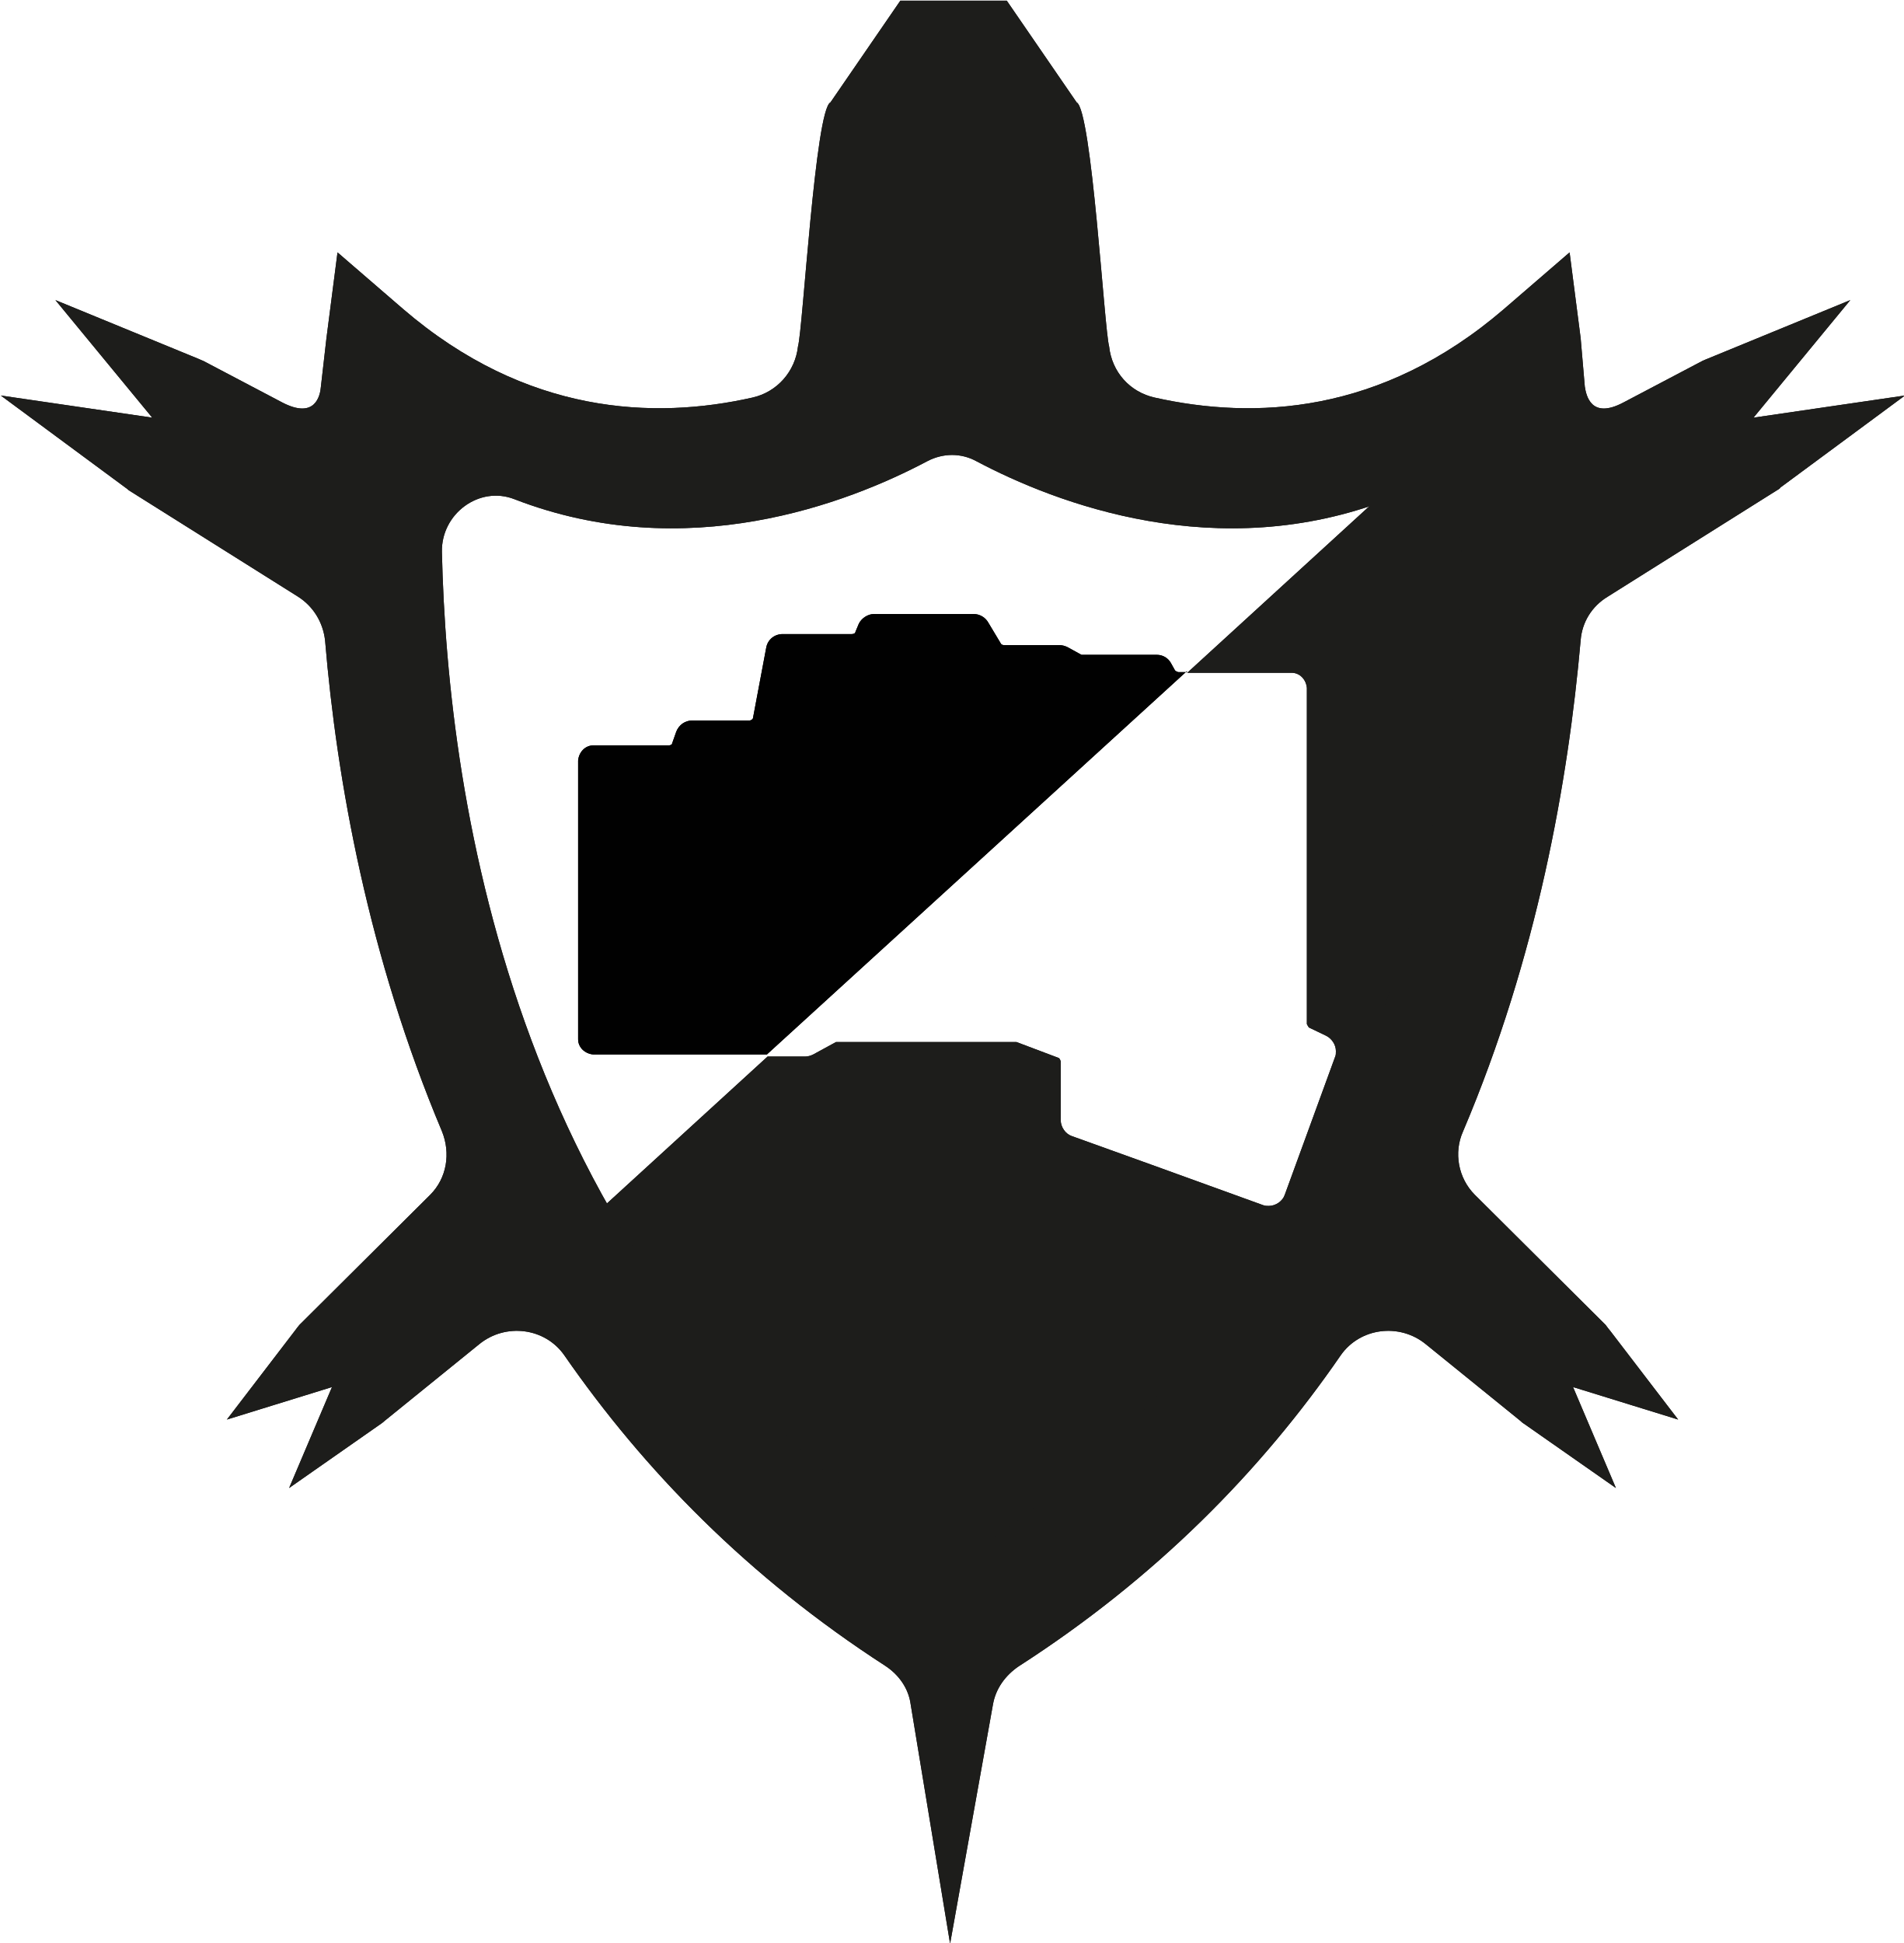
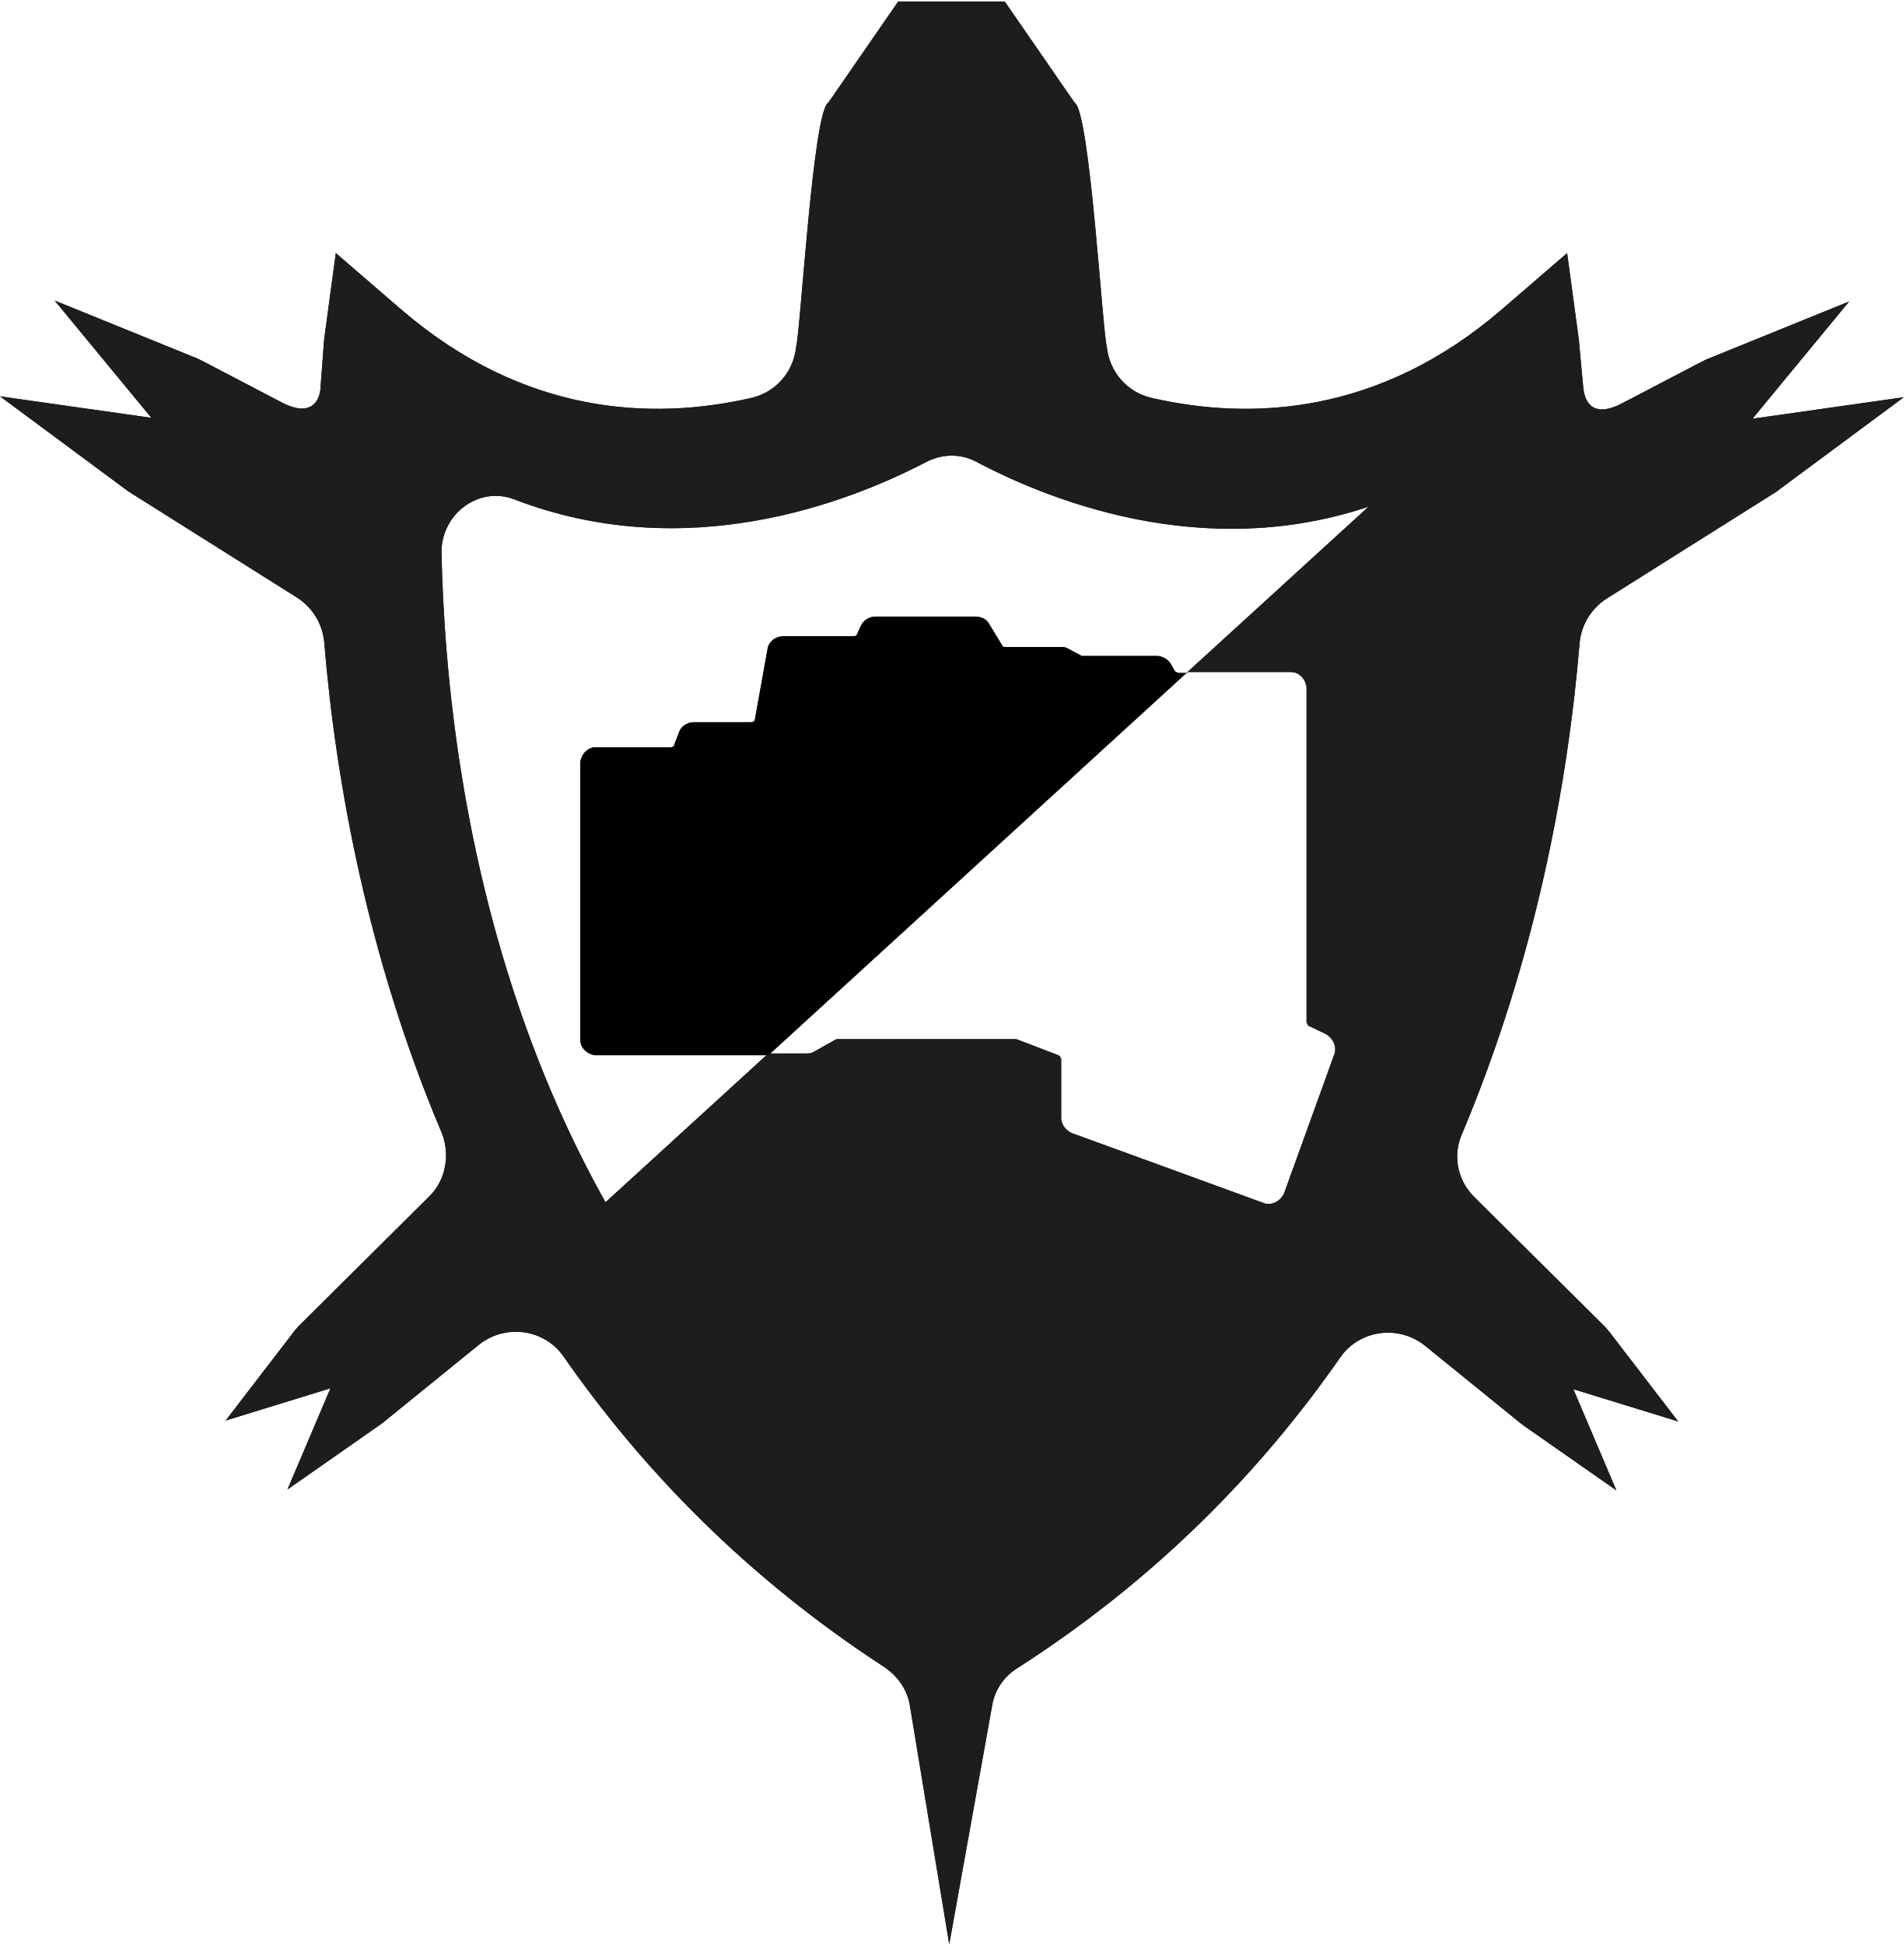
- <svg xmlns="http://www.w3.org/2000/svg" width="9.71mm" height="9.91mm" viewBox="0 0 27.53 28.1">
-   <g id="Mask">
-     <path d="M21.51,5.76l-4.34,3.97h1.49s.01,0,.02,0c.12,0,.21.1.22.22,0,0,0,.01,0,.02v4.84s.02.04.03.05c0,0,0,0,0,0l.25.12s0,0,0,0c.08.04.14.13.14.22,0,.03,0,.06-.01.08,0,0,0,0,0,0,0,0,0,0,0,0l-.73,2s0,0,0,0c-.03.09-.13.16-.23.16-.03,0-.05,0-.08-.01,0,0,0,0,0,0,0,0,0,0,0,0l-1.63-.59s0,0,0,0c0,0,0,0,0,0l-1.14-.41s0,0,0,0c-.09-.03-.16-.13-.16-.23,0,0,0,0,0,0s0,0,0,0v-.85s-.01-.04-.03-.05l-.61-.23s0,0,0,0c0,0-.01,0-.02,0h-2.56s-.02,0-.03,0c0,0,0,0,0,0l-.33.18s0,0,0,0c-.04.02-.08.03-.12.03h-.54l-2.57,2.35c1.16,2.02,2.85,3.93,5.32,5.37,8.97-5.24,7.73-16.63,7.66-17.23Z" style="fill: #1d1d1b;" />
-     <path d="M17.17,9.72h-.13s-.04-.01-.05-.03c0,0,0,0,0,0l-.05-.09s0,0,0,0c-.04-.08-.12-.13-.21-.13h-1.06s-.02,0-.03,0c0,0,0,0,0,0l-.2-.11s0,0,0,0c0,0,0,0,0,0-.04-.02-.08-.03-.12-.03h-.8s-.04,0-.05-.03c0,0,0,0,0,0l-.18-.3s0,0,0,0c-.04-.07-.12-.12-.21-.12h-1.44c-.09,0-.18.06-.22.14,0,0,0,0,0,0l-.05.12s0,0,0,0c0,.02-.03.03-.05.03h-1c-.12,0-.22.08-.24.2,0,0,0,0,0,0l-.19,1.01s0,0,0,0c0,.02-.03.04-.05.04h-.83c-.1,0-.19.06-.23.16,0,0,0,0,0,0l-.06.17s0,0,0,0c0,.02-.03.03-.05.03h-1.07s-.01,0-.02,0c-.12,0-.21.1-.22.22,0,0,0,.01,0,.02v3.99s0,.01,0,.02c0,.12.1.21.22.22,0,0,.01,0,.02,0h2.49l6.07-5.54Z" style="fill: #010101;" />
-     <path d="M4.64,5.59c-.01.13-.08.48-.56.23l-1.14-.6s-.05-.02-.07-.03l-2.07-.85,1.4,1.7-2.19-.32,1.8,1.33s.03.02.05.04l2.45,1.54c.22.14.36.37.39.63.17,2.04.63,4.58,1.69,7.1.13.32.07.68-.17.92l-1.89,1.88s-.05.06-.07.09l-.98,1.28,1.52-.47-.62,1.46,1.33-.93s.03-.02.05-.04l1.37-1.11c.38-.31.95-.24,1.23.16,1.15,1.66,2.66,3.21,4.64,4.49.2.13.34.33.37.56l.57,3.46.62-3.46c.04-.23.18-.42.37-.55,1.99-1.28,3.51-2.83,4.66-4.5.28-.4.85-.47,1.23-.16l1.37,1.11s.03.03.05.04l1.33.93-.62-1.46,1.52.47-.98-1.28s-.05-.06-.07-.09l-1.89-1.88c-.24-.24-.31-.61-.17-.92,1.07-2.52,1.52-5.06,1.7-7.1.02-.26.16-.49.39-.63l2.45-1.54s.04-.02.05-.04l1.8-1.33-2.19.32,1.4-1.7-2.07.85s-.05.02-.07.03l-1.14.6c-.47.25-.54-.1-.56-.23l-.06-.7-.16-1.24-.95.82c-1.78,1.53-3.62,1.6-5.05,1.28-.36-.08-.62-.37-.66-.74-.07-.25-.25-3.42-.47-3.53,0,0-1.01-1.47-1.01-1.47h-1.54l-1.01,1.47c-.22.1-.4,3.29-.47,3.53-.04.36-.3.66-.66.74-1.42.32-3.27.25-5.05-1.28l-.95-.82-.16,1.24M14.21,22.35c-.26.18-.62.18-.88,0-5.88-3.93-6.86-10.76-6.94-14.37-.01-.55.54-.96,1.05-.76,2.48.96,4.82.06,5.97-.55.23-.12.49-.12.71,0,1.15.61,3.49,1.51,5.97.55.51-.2,1.07.21,1.05.77-.08,3.61-1.07,10.44-6.94,14.37Z" style="fill: #1d1d1b;" />
-   </g>
-   <g id="Cu">
-     <path d="M21.51,5.76l-4.34,3.97h1.49s.01,0,.02,0c.12,0,.21.1.22.22,0,0,0,.01,0,.02v4.84s.02.04.03.05c0,0,0,0,0,0l.25.12s0,0,0,0c.08.04.14.13.14.22,0,.03,0,.06-.01.08,0,0,0,0,0,0,0,0,0,0,0,0l-.73,2s0,0,0,0c-.03.09-.13.16-.23.16-.03,0-.05,0-.08-.01,0,0,0,0,0,0,0,0,0,0,0,0l-1.63-.59s0,0,0,0c0,0,0,0,0,0l-1.14-.41s0,0,0,0c-.09-.03-.16-.13-.16-.23,0,0,0,0,0,0s0,0,0,0v-.85s-.01-.04-.03-.05l-.61-.23s0,0,0,0c0,0-.01,0-.02,0h-2.56s-.02,0-.03,0c0,0,0,0,0,0l-.33.18s0,0,0,0c-.04.02-.08.03-.12.03h-.54l-2.57,2.35c1.16,2.02,2.85,3.93,5.32,5.37,8.97-5.24,7.73-16.63,7.66-17.23Z" style="fill: #1d1d1b;" />
-     <path d="M17.17,9.72h-.13s-.04-.01-.05-.03c0,0,0,0,0,0l-.05-.09s0,0,0,0c-.04-.08-.12-.13-.21-.13h-1.06s-.02,0-.03,0c0,0,0,0,0,0l-.2-.11s0,0,0,0c0,0,0,0,0,0-.04-.02-.08-.03-.12-.03h-.8s-.04,0-.05-.03c0,0,0,0,0,0l-.18-.3s0,0,0,0c-.04-.07-.12-.12-.21-.12h-1.44c-.09,0-.18.06-.22.14,0,0,0,0,0,0l-.05.12s0,0,0,0c0,.02-.03.03-.05.03h-1c-.12,0-.22.08-.24.2,0,0,0,0,0,0l-.19,1.01s0,0,0,0c0,.02-.03.04-.05.04h-.83c-.1,0-.19.06-.23.16,0,0,0,0,0,0l-.06.17s0,0,0,0c0,.02-.03.03-.05.03h-1.07s-.01,0-.02,0c-.12,0-.21.1-.22.22,0,0,0,.01,0,.02v3.99s0,.01,0,.02c0,.12.1.21.22.22,0,0,.01,0,.02,0h2.49l6.07-5.54Z" style="fill: #010101;" />
-     <path d="M4.64,5.59c-.01.13-.08.48-.56.23l-1.14-.6s-.05-.02-.07-.03l-2.07-.85,1.4,1.7-2.19-.32,1.8,1.33s.03.02.05.04l2.45,1.54c.22.14.36.37.39.63.17,2.04.63,4.58,1.69,7.1.13.32.07.68-.17.92l-1.89,1.88s-.05.06-.07.09l-.98,1.28,1.52-.47-.62,1.46,1.33-.93s.03-.02.05-.04l1.37-1.11c.38-.31.95-.24,1.23.16,1.15,1.66,2.66,3.21,4.64,4.49.2.13.34.33.37.56l.57,3.46.62-3.46c.04-.23.18-.42.37-.55,1.99-1.28,3.51-2.83,4.66-4.5.28-.4.85-.47,1.23-.16l1.37,1.11s.03.03.05.04l1.33.93-.62-1.46,1.52.47-.98-1.28s-.05-.06-.07-.09l-1.89-1.88c-.24-.24-.31-.61-.17-.92,1.07-2.52,1.52-5.06,1.7-7.1.02-.26.16-.49.39-.63l2.45-1.54s.04-.02.05-.04l1.8-1.33-2.19.32,1.4-1.7-2.07.85s-.05.02-.07.03l-1.14.6c-.47.25-.54-.1-.56-.23l-.06-.7-.16-1.24-.95.82c-1.78,1.53-3.62,1.6-5.05,1.28-.36-.08-.62-.37-.66-.74-.07-.25-.25-3.42-.47-3.53,0,0-1.01-1.47-1.01-1.47h-1.54l-1.01,1.47c-.22.1-.4,3.29-.47,3.53-.04.36-.3.66-.66.74-1.42.32-3.27.25-5.05-1.28l-.95-.82-.16,1.24M14.21,22.35c-.26.18-.62.18-.88,0-5.88-3.93-6.86-10.76-6.94-14.37-.01-.55.54-.96,1.05-.76,2.48.96,4.82.06,5.97-.55.23-.12.49-.12.71,0,1.15.61,3.49,1.51,5.97.55.51-.2,1.07.21,1.05.77-.08,3.61-1.07,10.44-6.94,14.37Z" style="fill: #1d1d1b;" />
-   </g>
+ <svg xmlns="http://www.w3.org/2000/svg" id="Cu" width="7.5mm" height="7.66mm" viewBox="0 0 21.26 21.7">
+   <path d="M16.61,4.44l-3.35,3.06h1.15s0,0,.01,0c.09,0,.16.08.17.17,0,0,0,0,0,.01v3.73s.01.03.02.04c0,0,0,0,0,0l.19.09s0,0,0,0c.06.03.11.1.11.17,0,.02,0,.04-.01.06,0,0,0,0,0,0,0,0,0,0,0,0l-.56,1.55s0,0,0,0c-.03.07-.1.12-.17.12-.02,0-.04,0-.06-.01,0,0,0,0,0,0,0,0,0,0,0,0l-1.26-.46s0,0,0,0c0,0,0,0,0,0l-.88-.32s0,0,0,0c-.07-.03-.12-.1-.12-.17,0,0,0,0,0,0s0,0,0,0v-.66s-.01-.03-.03-.04l-.47-.18s0,0,0,0c0,0,0,0-.01,0h-1.98s-.01,0-.02,0c0,0,0,0,0,0l-.25.14s0,0,0,0c-.03.02-.06.02-.09.02h-.42l-1.98,1.81c.9,1.56,2.2,3.03,4.11,4.15,6.93-4.04,5.97-12.84,5.91-13.3Z" style="fill: #1d1d1b;" />
+   <path d="M13.26,7.51h-.1s-.03-.01-.04-.02c0,0,0,0,0,0l-.04-.07s0,0,0,0c-.03-.06-.1-.1-.16-.1h-.82s-.01,0-.02,0c0,0,0,0,0,0l-.15-.08s0,0,0,0c0,0,0,0,0,0-.03-.02-.06-.02-.09-.02h-.62s-.03,0-.03-.02c0,0,0,0,0,0l-.14-.23s0,0,0,0c-.03-.06-.09-.09-.16-.09h-1.11c-.07,0-.14.04-.17.11,0,0,0,0,0,0l-.04.09s0,0,0,0c0,.01-.02.02-.04.02h-.78c-.09,0-.17.06-.18.15,0,0,0,0,0,0l-.14.78s0,0,0,0c0,.02-.02.03-.04.03h-.64c-.08,0-.15.05-.17.12,0,0,0,0,0,0l-.05.13s0,0,0,0c0,.02-.02.03-.04.03h-.83s0,0-.01,0c-.09,0-.16.08-.17.17,0,0,0,0,0,.01v3.08s0,0,0,.01c0,.09.08.16.17.17,0,0,0,0,.01,0h1.92l4.68-4.28Z" style="fill: #010101;" />
+   <path d="M3.58,4.31c0,.1-.06.37-.43.18l-.88-.46s-.04-.02-.06-.03l-1.6-.65,1.08,1.31-1.69-.24,1.39,1.03s.03.02.04.03l1.89,1.19c.17.11.28.29.3.49.13,1.58.49,3.54,1.31,5.48.1.24.05.53-.13.71l-1.46,1.45s-.04.04-.06.07l-.76.99,1.17-.36-.48,1.13,1.03-.72s.03-.02.04-.03l1.06-.86c.29-.24.73-.19.95.12.89,1.28,2.06,2.48,3.58,3.47.15.1.26.25.29.43l.44,2.67.48-2.67c.03-.18.14-.33.29-.42,1.54-.99,2.71-2.19,3.6-3.47.22-.31.66-.36.95-.12l1.06.86s.03.02.04.03l1.03.72-.48-1.13,1.17.36-.76-.99s-.04-.05-.06-.07l-1.46-1.45c-.19-.19-.24-.47-.13-.71.82-1.95,1.18-3.91,1.31-5.48.02-.2.13-.38.3-.49l1.89-1.19s.03-.02.04-.03l1.39-1.03-1.69.24,1.08-1.31-1.6.65s-.04.02-.06.03l-.88.46c-.37.19-.42-.08-.43-.18l-.05-.54-.13-.96-.73.63c-1.37,1.18-2.8,1.24-3.9.99-.28-.06-.48-.29-.51-.57-.05-.19-.19-2.64-.36-2.73,0,0-.78-1.13-.78-1.13h-1.19l-.78,1.13c-.17.08-.31,2.54-.36,2.73-.03.28-.23.51-.51.57-1.1.25-2.53.19-3.9-.99l-.73-.63-.13.96M10.97,17.26c-.2.14-.48.14-.68,0-4.54-3.03-5.3-8.31-5.36-11.1,0-.43.42-.74.81-.59,1.92.74,3.73.04,4.61-.42.18-.09.38-.09.55,0,.89.47,2.7,1.17,4.61.42.4-.15.82.16.81.59-.06,2.79-.82,8.07-5.36,11.1Z" style="fill: #1d1d1b;" />
+   <path d="M16.61,4.44l-3.35,3.06h1.15s0,0,.01,0c.09,0,.16.08.17.17,0,0,0,0,0,.01v3.73s.01.03.02.04c0,0,0,0,0,0l.19.09s0,0,0,0c.06.03.11.1.11.17,0,.02,0,.04-.01.06,0,0,0,0,0,0,0,0,0,0,0,0l-.56,1.55s0,0,0,0c-.03.07-.1.12-.17.12-.02,0-.04,0-.06-.01,0,0,0,0,0,0,0,0,0,0,0,0l-1.26-.46s0,0,0,0c0,0,0,0,0,0l-.88-.32s0,0,0,0c-.07-.03-.12-.1-.12-.17,0,0,0,0,0,0s0,0,0,0v-.66s-.01-.03-.03-.04l-.47-.18s0,0,0,0c0,0,0,0-.01,0h-1.98s-.01,0-.02,0c0,0,0,0,0,0l-.25.14s0,0,0,0c-.03.02-.06.02-.09.02h-.42l-1.98,1.81c.9,1.56,2.2,3.03,4.11,4.15,6.93-4.04,5.97-12.84,5.91-13.3Z" style="fill: #1d1d1b;" />
+   <path d="M13.26,7.51h-.1s-.03-.01-.04-.02c0,0,0,0,0,0l-.04-.07s0,0,0,0c-.03-.06-.1-.1-.16-.1h-.82s-.01,0-.02,0c0,0,0,0,0,0l-.15-.08s0,0,0,0c0,0,0,0,0,0-.03-.02-.06-.02-.09-.02h-.62s-.03,0-.03-.02c0,0,0,0,0,0l-.14-.23s0,0,0,0c-.03-.06-.09-.09-.16-.09h-1.11c-.07,0-.14.04-.17.11,0,0,0,0,0,0l-.04.09s0,0,0,0c0,.01-.02.02-.04.02h-.78c-.09,0-.17.06-.18.15,0,0,0,0,0,0l-.14.78s0,0,0,0c0,.02-.02.03-.04.03h-.64c-.08,0-.15.05-.17.12,0,0,0,0,0,0l-.05.13s0,0,0,0c0,.02-.02.03-.04.03h-.83s0,0-.01,0c-.09,0-.16.08-.17.17,0,0,0,0,0,.01v3.08s0,0,0,.01c0,.09.08.16.17.17,0,0,0,0,.01,0h1.92l4.68-4.28Z" style="fill: #010101;" />
+   <path d="M3.58,4.31c0,.1-.06.37-.43.18l-.88-.46s-.04-.02-.06-.03l-1.6-.65,1.08,1.31-1.69-.24,1.39,1.03s.03.02.04.03l1.89,1.19c.17.11.28.29.3.49.13,1.58.49,3.54,1.31,5.48.1.24.05.53-.13.71l-1.46,1.45s-.04.04-.06.07l-.76.99,1.17-.36-.48,1.13,1.03-.72s.03-.02.04-.03l1.06-.86c.29-.24.73-.19.95.12.89,1.28,2.06,2.48,3.58,3.47.15.1.26.25.29.43l.44,2.67.48-2.67c.03-.18.14-.33.29-.42,1.54-.99,2.71-2.19,3.6-3.47.22-.31.66-.36.95-.12l1.06.86s.03.02.04.03l1.03.72-.48-1.13,1.17.36-.76-.99s-.04-.05-.06-.07l-1.46-1.45c-.19-.19-.24-.47-.13-.71.82-1.95,1.18-3.91,1.31-5.48.02-.2.13-.38.3-.49l1.89-1.19s.03-.02.04-.03l1.39-1.03-1.69.24,1.08-1.31-1.6.65s-.04.02-.06.03l-.88.46c-.37.19-.42-.08-.43-.18l-.05-.54-.13-.96-.73.63c-1.37,1.18-2.8,1.24-3.9.99-.28-.06-.48-.29-.51-.57-.05-.19-.19-2.64-.36-2.73,0,0-.78-1.13-.78-1.13h-1.19l-.78,1.13c-.17.08-.31,2.54-.36,2.73-.03.28-.23.51-.51.57-1.1.25-2.53.19-3.9-.99l-.73-.63-.13.96M10.97,17.26c-.2.14-.48.14-.68,0-4.54-3.03-5.3-8.31-5.36-11.1,0-.43.42-.74.81-.59,1.92.74,3.73.04,4.61-.42.18-.09.38-.09.55,0,.89.47,2.7,1.17,4.61.42.4-.15.82.16.81.59-.06,2.79-.82,8.07-5.36,11.1Z" style="fill: #1d1d1b;" />
</svg>
